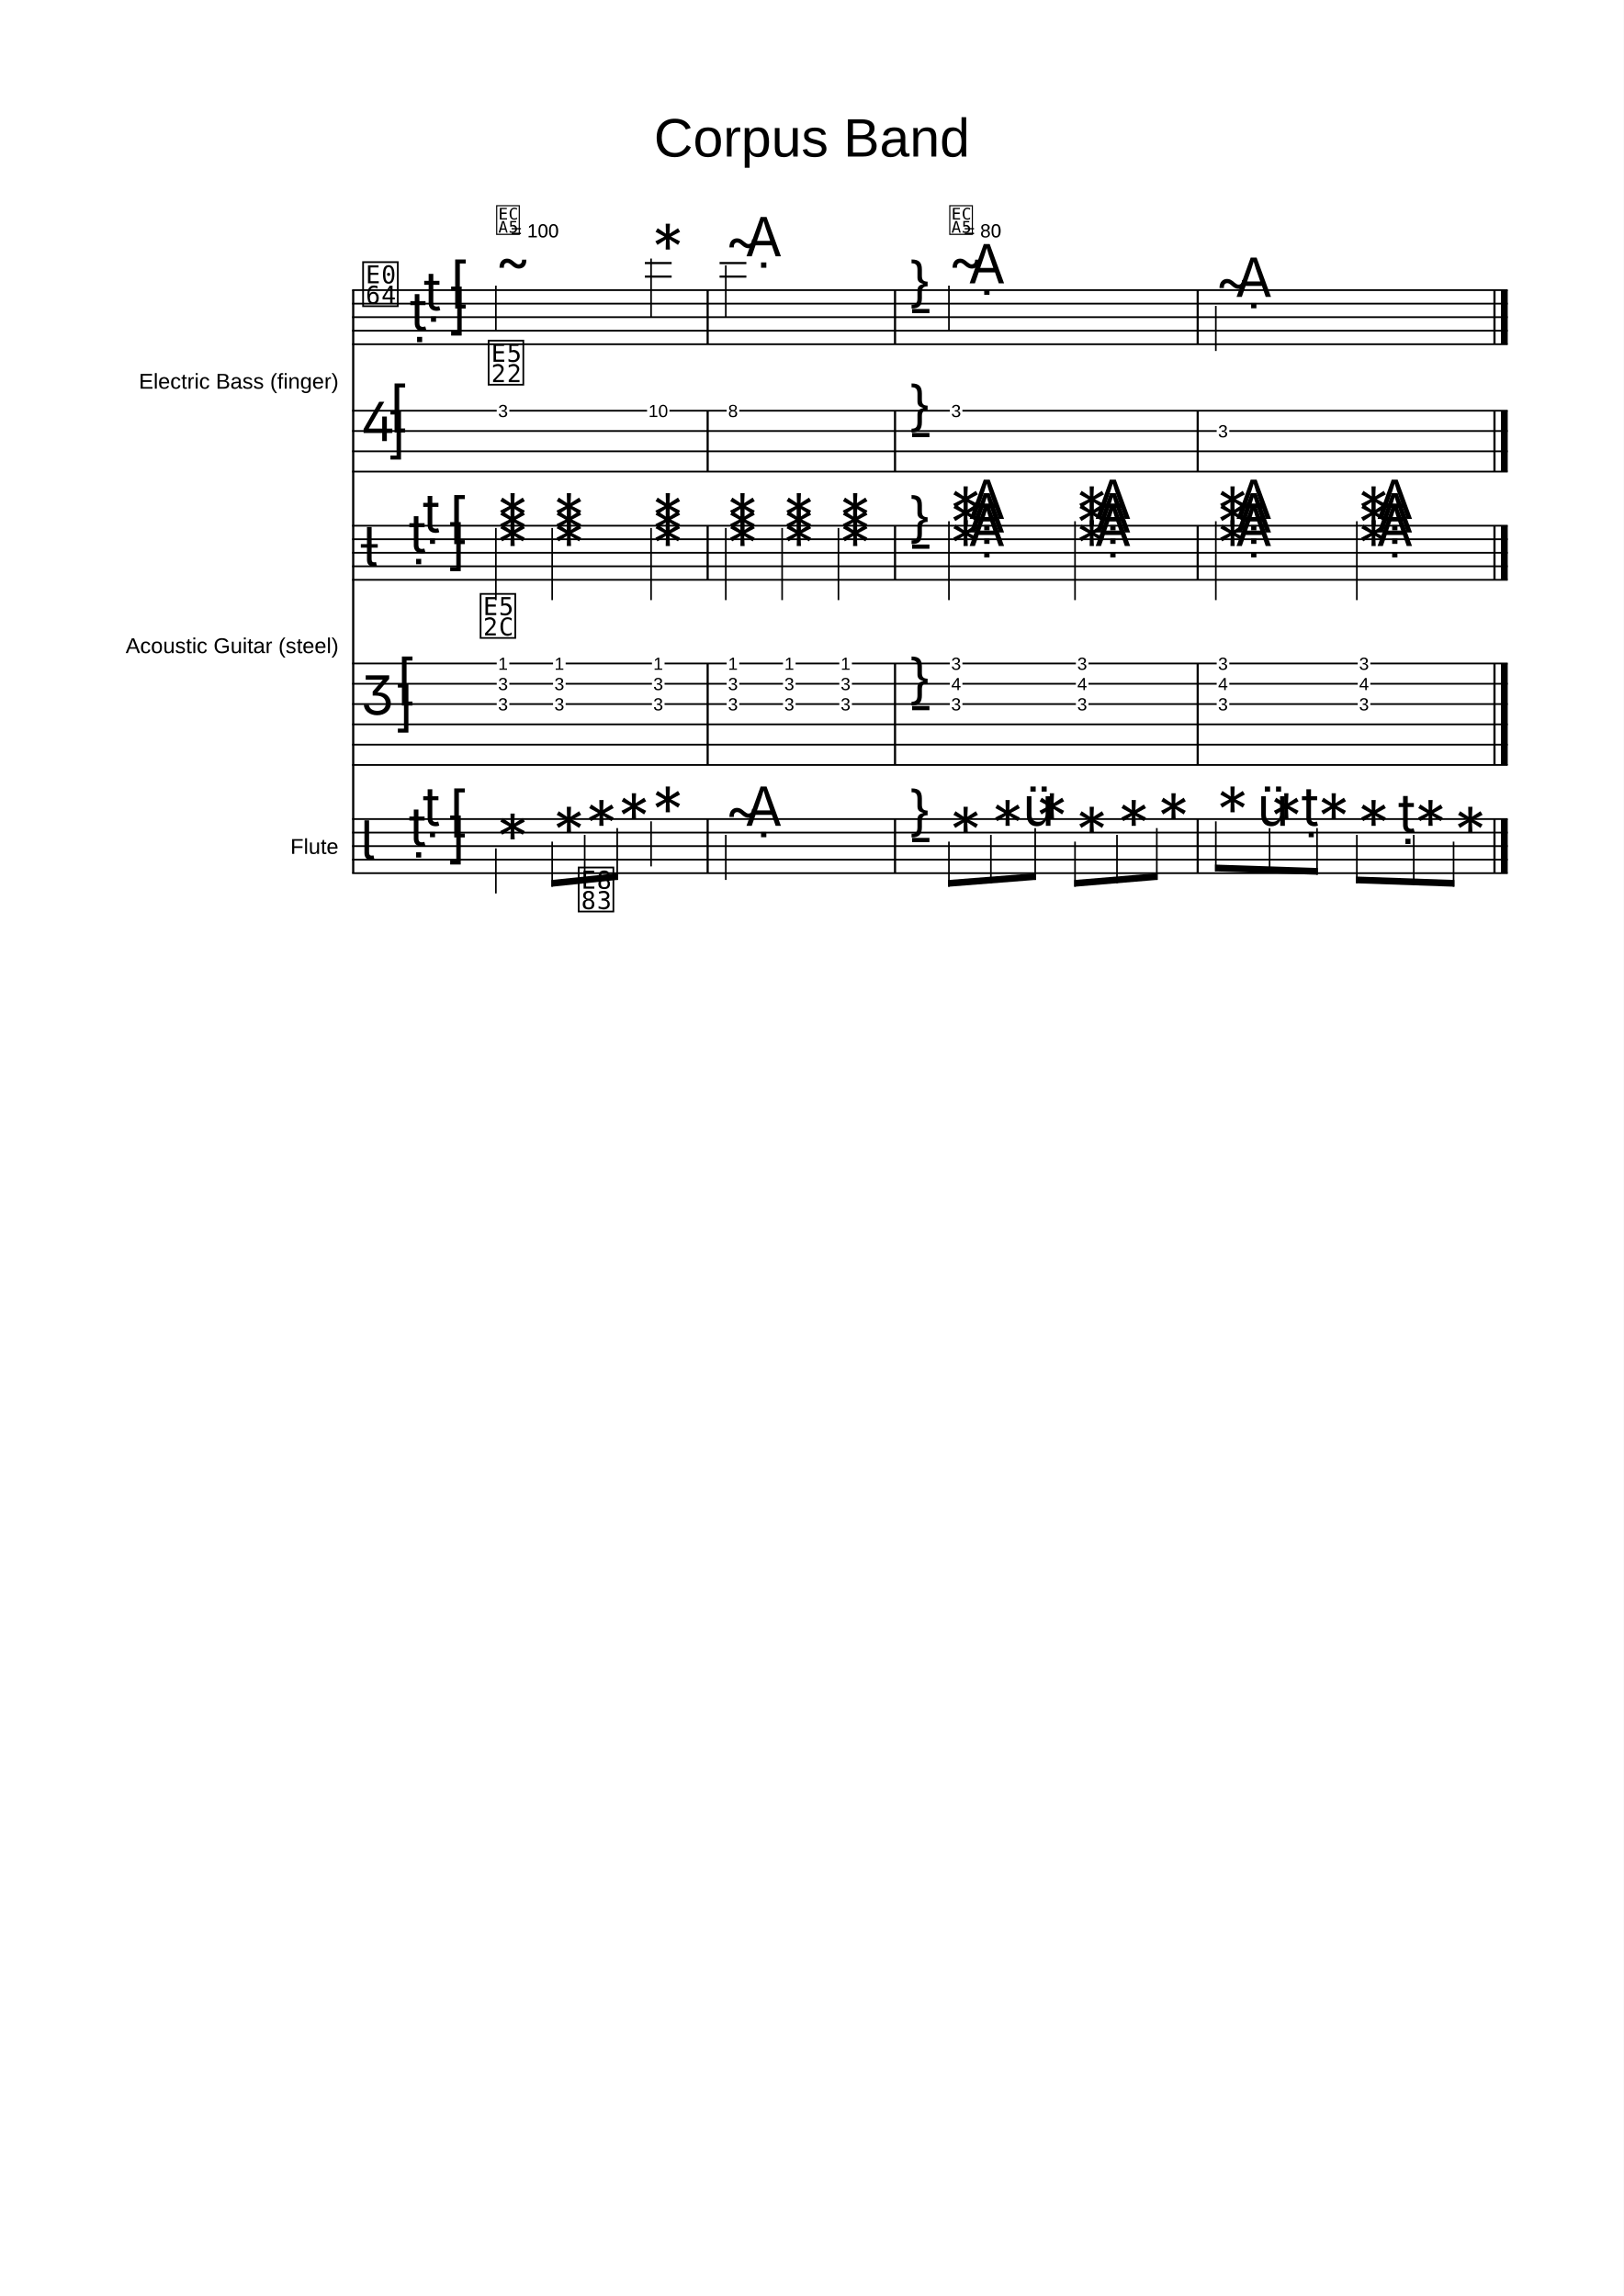
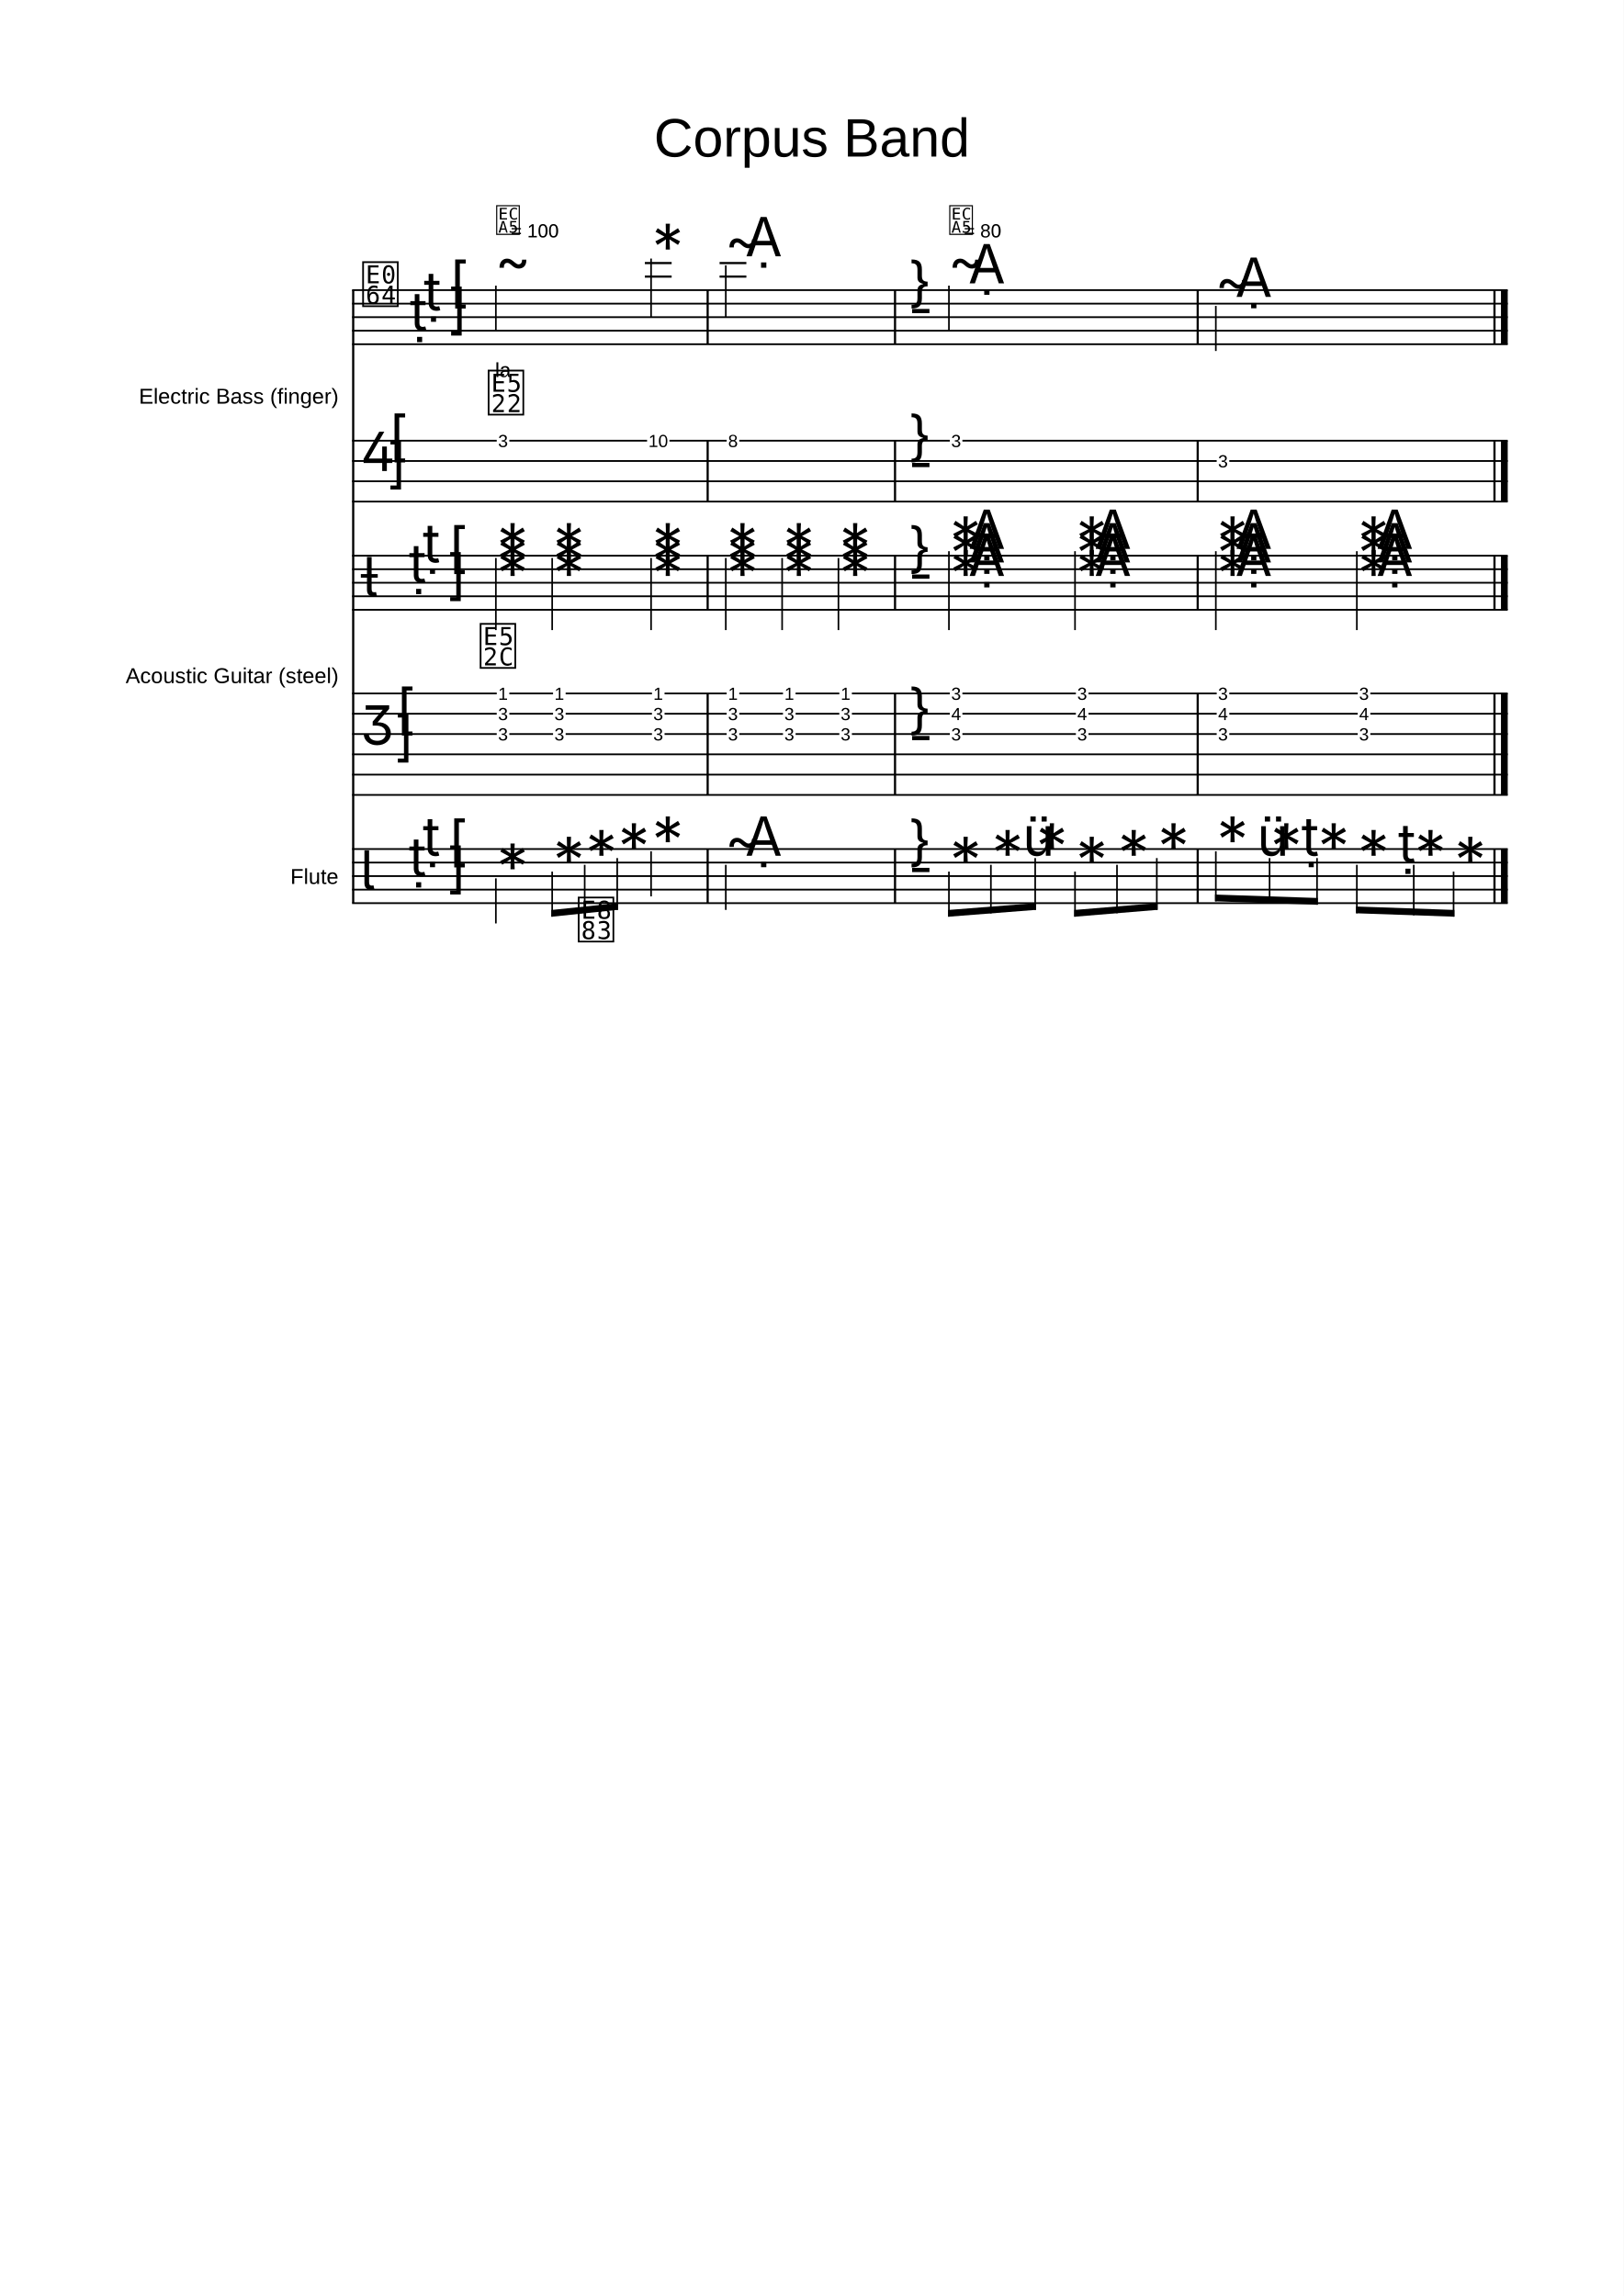
<svg xmlns="http://www.w3.org/2000/svg" width="1200" height="1697.143" viewBox="0 0 120 169.714">
  <style>@font-face{font-family:"Bravura";src:url("Bravura.otf")}text{font-family:"Bravura";font-size:4px}text.t{font-family:Arial,Helvetica,sans-serif}</style>
  <rect x="0" y="0" width="120" height="169.714" fill="white" />
  <g fill="black" stroke="black">
    <line class="staffLine" x1="26.023" y1="21.444" x2="111.429" y2="21.444" stroke-width="0.13" />
    <line class="staffLine" x1="26.023" y1="22.444" x2="111.429" y2="22.444" stroke-width="0.13" />
    <line class="staffLine" x1="26.023" y1="23.444" x2="111.429" y2="23.444" stroke-width="0.13" />
    <line class="staffLine" x1="26.023" y1="24.444" x2="111.429" y2="24.444" stroke-width="0.13" />
    <line class="staffLine" x1="26.023" y1="25.444" x2="111.429" y2="25.444" stroke-width="0.13" />
    <line class="stem" x1="36.647" y1="21.112" x2="36.647" y2="24.444" stroke-width="0.12" />
    <line class="ledgerLine" x1="47.658" y1="20.444" x2="49.638" y2="20.444" stroke-width="0.16" />
    <line class="ledgerLine" x1="47.658" y1="19.444" x2="49.638" y2="19.444" stroke-width="0.16" />
    <line class="stem" x1="48.118" y1="19.112" x2="48.118" y2="23.444" stroke-width="0.12" />
    <line class="barline" x1="52.3" y1="21.444" x2="52.3" y2="25.444" stroke-width="0.16" />
    <line class="ledgerLine" x1="53.18" y1="20.444" x2="55.16" y2="20.444" stroke-width="0.16" />
    <line class="ledgerLine" x1="53.18" y1="19.444" x2="55.16" y2="19.444" stroke-width="0.16" />
    <line class="stem" x1="53.64" y1="19.612" x2="53.64" y2="23.444" stroke-width="0.12" />
    <line class="barline" x1="66.147" y1="21.444" x2="66.147" y2="25.444" stroke-width="0.16" />
    <line class="stem" x1="70.131" y1="21.112" x2="70.131" y2="24.444" stroke-width="0.12" />
    <line class="barline" x1="88.516" y1="21.444" x2="88.516" y2="25.444" stroke-width="0.16" />
    <line class="stem" x1="89.856" y1="22.612" x2="89.856" y2="25.944" stroke-width="0.12" />
    <line class="barline" x1="110.449" y1="21.444" x2="110.449" y2="25.444" stroke-width="0.16" />
    <line class="barline" x1="111.179" y1="21.444" x2="111.179" y2="25.444" stroke-width="0.5" />
-     <line class="staffLine" x1="26.023" y1="30.359" x2="111.429" y2="30.359" stroke-width="0.13" />
-     <line class="staffLine" x1="26.023" y1="31.859" x2="111.429" y2="31.859" stroke-width="0.13" />
-     <line class="staffLine" x1="26.023" y1="33.359" x2="111.429" y2="33.359" stroke-width="0.13" />
-     <line class="staffLine" x1="26.023" y1="34.859" x2="111.429" y2="34.859" stroke-width="0.13" />
-     <line class="barline" x1="52.3" y1="30.359" x2="52.3" y2="34.859" stroke-width="0.16" />
-     <line class="barline" x1="66.147" y1="30.359" x2="66.147" y2="34.859" stroke-width="0.16" />
-     <line class="barline" x1="88.516" y1="30.359" x2="88.516" y2="34.859" stroke-width="0.16" />
-     <line class="barline" x1="110.449" y1="30.359" x2="110.449" y2="34.859" stroke-width="0.16" />
-     <line class="barline" x1="111.179" y1="30.359" x2="111.179" y2="34.859" stroke-width="0.5" />
-     <line class="staffLine" x1="26.023" y1="38.859" x2="111.429" y2="38.859" stroke-width="0.13" />
-     <line class="staffLine" x1="26.023" y1="39.859" x2="111.429" y2="39.859" stroke-width="0.13" />
-     <line class="staffLine" x1="26.023" y1="40.859" x2="111.429" y2="40.859" stroke-width="0.13" />
-     <line class="staffLine" x1="26.023" y1="41.859" x2="111.429" y2="41.859" stroke-width="0.13" />
-     <line class="staffLine" x1="26.023" y1="42.859" x2="111.429" y2="42.859" stroke-width="0.13" />
-     <line class="stem" x1="36.647" y1="39.027" x2="36.647" y2="44.359" stroke-width="0.12" />
-     <line class="stem" x1="40.809" y1="39.027" x2="40.809" y2="44.359" stroke-width="0.12" />
-     <line class="stem" x1="48.118" y1="39.027" x2="48.118" y2="44.359" stroke-width="0.12" />
-     <line class="barline" x1="52.3" y1="38.859" x2="52.3" y2="42.859" stroke-width="0.16" />
-     <line class="stem" x1="53.64" y1="39.027" x2="53.64" y2="44.359" stroke-width="0.12" />
-     <line class="stem" x1="57.803" y1="39.027" x2="57.803" y2="44.359" stroke-width="0.12" />
-     <line class="stem" x1="61.965" y1="39.027" x2="61.965" y2="44.359" stroke-width="0.12" />
-     <line class="barline" x1="66.147" y1="38.859" x2="66.147" y2="42.859" stroke-width="0.16" />
-     <line class="stem" x1="70.131" y1="38.527" x2="70.131" y2="44.359" stroke-width="0.12" />
-     <line class="stem" x1="79.449" y1="38.527" x2="79.449" y2="44.359" stroke-width="0.12" />
-     <line class="barline" x1="88.516" y1="38.859" x2="88.516" y2="42.859" stroke-width="0.16" />
-     <line class="stem" x1="89.856" y1="38.527" x2="89.856" y2="44.359" stroke-width="0.12" />
-     <line class="stem" x1="100.278" y1="38.527" x2="100.278" y2="44.359" stroke-width="0.12" />
-     <line class="barline" x1="110.449" y1="38.859" x2="110.449" y2="42.859" stroke-width="0.16" />
-     <line class="barline" x1="111.179" y1="38.859" x2="111.179" y2="42.859" stroke-width="0.5" />
-     <line class="staffLine" x1="26.023" y1="49.042" x2="111.429" y2="49.042" stroke-width="0.13" />
-     <line class="staffLine" x1="26.023" y1="50.542" x2="111.429" y2="50.542" stroke-width="0.13" />
-     <line class="staffLine" x1="26.023" y1="52.042" x2="111.429" y2="52.042" stroke-width="0.13" />
-     <line class="staffLine" x1="26.023" y1="53.542" x2="111.429" y2="53.542" stroke-width="0.13" />
-     <line class="staffLine" x1="26.023" y1="55.042" x2="111.429" y2="55.042" stroke-width="0.13" />
-     <line class="staffLine" x1="26.023" y1="56.542" x2="111.429" y2="56.542" stroke-width="0.13" />
-     <line class="barline" x1="52.3" y1="49.042" x2="52.3" y2="56.542" stroke-width="0.16" />
-     <line class="barline" x1="66.147" y1="49.042" x2="66.147" y2="56.542" stroke-width="0.16" />
-     <line class="barline" x1="88.516" y1="49.042" x2="88.516" y2="56.542" stroke-width="0.16" />
-     <line class="barline" x1="110.449" y1="49.042" x2="110.449" y2="56.542" stroke-width="0.16" />
-     <line class="barline" x1="111.179" y1="49.042" x2="111.179" y2="56.542" stroke-width="0.5" />
-     <line class="staffLine" x1="26.023" y1="60.542" x2="111.429" y2="60.542" stroke-width="0.13" />
-     <line class="staffLine" x1="26.023" y1="61.542" x2="111.429" y2="61.542" stroke-width="0.13" />
-     <line class="staffLine" x1="26.023" y1="62.542" x2="111.429" y2="62.542" stroke-width="0.13" />
-     <line class="staffLine" x1="26.023" y1="63.542" x2="111.429" y2="63.542" stroke-width="0.13" />
-     <line class="staffLine" x1="26.023" y1="64.542" x2="111.429" y2="64.542" stroke-width="0.13" />
-     <line class="stem" x1="36.647" y1="62.71" x2="36.647" y2="66.042" stroke-width="0.12" />
-     <line class="stem" x1="48.118" y1="60.71" x2="48.118" y2="64.042" stroke-width="0.12" />
-     <line class="stem" x1="40.809" y1="62.21" x2="40.809" y2="65.542" stroke-width="0.12" />
-     <line class="stem" x1="43.212" y1="61.71" x2="43.212" y2="65.292" stroke-width="0.12" />
-     <line class="stem" x1="45.615" y1="61.21" x2="45.615" y2="65.042" stroke-width="0.12" />
-     <line class="barline" x1="52.3" y1="60.542" x2="52.3" y2="64.542" stroke-width="0.16" />
-     <line class="stem" x1="53.64" y1="61.71" x2="53.64" y2="65.042" stroke-width="0.12" />
-     <line class="barline" x1="66.147" y1="60.542" x2="66.147" y2="64.542" stroke-width="0.16" />
-     <line class="stem" x1="70.131" y1="62.21" x2="70.131" y2="65.542" stroke-width="0.12" />
-     <line class="stem" x1="73.232" y1="61.71" x2="73.232" y2="65.299" stroke-width="0.12" />
-     <line class="stem" x1="76.506" y1="61.21" x2="76.506" y2="65.042" stroke-width="0.12" />
-     <line class="stem" x1="79.449" y1="62.21" x2="79.449" y2="65.542" stroke-width="0.12" />
-     <line class="stem" x1="82.551" y1="61.71" x2="82.551" y2="65.286" stroke-width="0.12" />
-     <line class="stem" x1="85.494" y1="61.21" x2="85.494" y2="65.042" stroke-width="0.12" />
-     <line class="barline" x1="88.516" y1="60.542" x2="88.516" y2="64.542" stroke-width="0.16" />
-     <line class="stem" x1="89.856" y1="60.71" x2="89.856" y2="64.409" stroke-width="0.12" />
-     <line class="stem" x1="93.829" y1="61.21" x2="93.829" y2="64.542" stroke-width="0.12" />
-     <line class="stem" x1="97.335" y1="61.21" x2="97.335" y2="64.659" stroke-width="0.12" />
-     <line class="stem" x1="100.278" y1="61.71" x2="100.278" y2="65.292" stroke-width="0.12" />
-     <line class="stem" x1="104.484" y1="61.71" x2="104.484" y2="65.439" stroke-width="0.12" />
-     <line class="stem" x1="107.427" y1="62.21" x2="107.427" y2="65.542" stroke-width="0.12" />
-     <line class="barline" x1="110.449" y1="60.542" x2="110.449" y2="64.542" stroke-width="0.16" />
-     <line class="barline" x1="111.179" y1="60.542" x2="111.179" y2="64.542" stroke-width="0.5" />
-     <line class="barline" x1="26.103" y1="21.444" x2="26.103" y2="64.542" stroke-width="0.16" />
-     <polygon class="beam" stroke="none" points="40.749,65.048 45.675,64.536 45.675,65.036 40.749,65.548" />
-     <polygon class="beam" stroke="none" points="70.071,65.047 76.566,64.538 76.566,65.038 70.071,65.547" />
-     <polygon class="beam" stroke="none" points="79.389,65.047 85.554,64.537 85.554,65.037 79.389,65.547" />
-     <polygon class="beam" stroke="none" points="89.796,63.907 97.395,64.161 97.395,64.661 89.796,64.407" />
-     <polygon class="beam" stroke="none" points="100.218,64.79 107.487,65.044 107.487,65.544 100.218,65.29" />
+     <line class="staffLine" x1="26.023" y1="32.575" x2="111.429" y2="32.575" stroke-width="0.13" />
+     <line class="staffLine" x1="26.023" y1="34.075" x2="111.429" y2="34.075" stroke-width="0.13" />
+     <line class="staffLine" x1="26.023" y1="35.575" x2="111.429" y2="35.575" stroke-width="0.13" />
+     <line class="staffLine" x1="26.023" y1="37.075" x2="111.429" y2="37.075" stroke-width="0.13" />
+     <line class="barline" x1="52.3" y1="32.575" x2="52.3" y2="37.075" stroke-width="0.16" />
+     <line class="barline" x1="66.147" y1="32.575" x2="66.147" y2="37.075" stroke-width="0.16" />
+     <line class="barline" x1="88.516" y1="32.575" x2="88.516" y2="37.075" stroke-width="0.16" />
+     <line class="barline" x1="110.449" y1="32.575" x2="110.449" y2="37.075" stroke-width="0.16" />
+     <line class="barline" x1="111.179" y1="32.575" x2="111.179" y2="37.075" stroke-width="0.5" />
+     <line class="staffLine" x1="26.023" y1="41.075" x2="111.429" y2="41.075" stroke-width="0.13" />
+     <line class="staffLine" x1="26.023" y1="42.075" x2="111.429" y2="42.075" stroke-width="0.13" />
+     <line class="staffLine" x1="26.023" y1="43.075" x2="111.429" y2="43.075" stroke-width="0.13" />
+     <line class="staffLine" x1="26.023" y1="44.075" x2="111.429" y2="44.075" stroke-width="0.13" />
+     <line class="staffLine" x1="26.023" y1="45.075" x2="111.429" y2="45.075" stroke-width="0.13" />
+     <line class="stem" x1="36.647" y1="41.243" x2="36.647" y2="46.575" stroke-width="0.12" />
+     <line class="stem" x1="40.809" y1="41.243" x2="40.809" y2="46.575" stroke-width="0.12" />
+     <line class="stem" x1="48.118" y1="41.243" x2="48.118" y2="46.575" stroke-width="0.12" />
+     <line class="barline" x1="52.3" y1="41.075" x2="52.3" y2="45.075" stroke-width="0.16" />
+     <line class="stem" x1="53.64" y1="41.243" x2="53.64" y2="46.575" stroke-width="0.12" />
+     <line class="stem" x1="57.803" y1="41.243" x2="57.803" y2="46.575" stroke-width="0.12" />
+     <line class="stem" x1="61.965" y1="41.243" x2="61.965" y2="46.575" stroke-width="0.12" />
+     <line class="barline" x1="66.147" y1="41.075" x2="66.147" y2="45.075" stroke-width="0.16" />
+     <line class="stem" x1="70.131" y1="40.743" x2="70.131" y2="46.575" stroke-width="0.12" />
+     <line class="stem" x1="79.449" y1="40.743" x2="79.449" y2="46.575" stroke-width="0.12" />
+     <line class="barline" x1="88.516" y1="41.075" x2="88.516" y2="45.075" stroke-width="0.16" />
+     <line class="stem" x1="89.856" y1="40.743" x2="89.856" y2="46.575" stroke-width="0.12" />
+     <line class="stem" x1="100.278" y1="40.743" x2="100.278" y2="46.575" stroke-width="0.12" />
+     <line class="barline" x1="110.449" y1="41.075" x2="110.449" y2="45.075" stroke-width="0.16" />
+     <line class="barline" x1="111.179" y1="41.075" x2="111.179" y2="45.075" stroke-width="0.5" />
+     <line class="staffLine" x1="26.023" y1="51.258" x2="111.429" y2="51.258" stroke-width="0.13" />
+     <line class="staffLine" x1="26.023" y1="52.758" x2="111.429" y2="52.758" stroke-width="0.13" />
+     <line class="staffLine" x1="26.023" y1="54.258" x2="111.429" y2="54.258" stroke-width="0.13" />
+     <line class="staffLine" x1="26.023" y1="55.758" x2="111.429" y2="55.758" stroke-width="0.13" />
+     <line class="staffLine" x1="26.023" y1="57.258" x2="111.429" y2="57.258" stroke-width="0.13" />
+     <line class="staffLine" x1="26.023" y1="58.758" x2="111.429" y2="58.758" stroke-width="0.13" />
+     <line class="barline" x1="52.3" y1="51.258" x2="52.3" y2="58.758" stroke-width="0.16" />
+     <line class="barline" x1="66.147" y1="51.258" x2="66.147" y2="58.758" stroke-width="0.16" />
+     <line class="barline" x1="88.516" y1="51.258" x2="88.516" y2="58.758" stroke-width="0.16" />
+     <line class="barline" x1="110.449" y1="51.258" x2="110.449" y2="58.758" stroke-width="0.16" />
+     <line class="barline" x1="111.179" y1="51.258" x2="111.179" y2="58.758" stroke-width="0.5" />
+     <line class="staffLine" x1="26.023" y1="62.758" x2="111.429" y2="62.758" stroke-width="0.13" />
+     <line class="staffLine" x1="26.023" y1="63.758" x2="111.429" y2="63.758" stroke-width="0.13" />
+     <line class="staffLine" x1="26.023" y1="64.758" x2="111.429" y2="64.758" stroke-width="0.13" />
+     <line class="staffLine" x1="26.023" y1="65.758" x2="111.429" y2="65.758" stroke-width="0.13" />
+     <line class="staffLine" x1="26.023" y1="66.758" x2="111.429" y2="66.758" stroke-width="0.13" />
+     <line class="stem" x1="36.647" y1="64.926" x2="36.647" y2="68.258" stroke-width="0.12" />
+     <line class="stem" x1="48.118" y1="62.926" x2="48.118" y2="66.258" stroke-width="0.12" />
+     <line class="stem" x1="40.809" y1="64.426" x2="40.809" y2="67.758" stroke-width="0.12" />
+     <line class="stem" x1="43.212" y1="63.926" x2="43.212" y2="67.508" stroke-width="0.12" />
+     <line class="stem" x1="45.615" y1="63.426" x2="45.615" y2="67.258" stroke-width="0.12" />
+     <line class="barline" x1="52.3" y1="62.758" x2="52.3" y2="66.758" stroke-width="0.16" />
+     <line class="stem" x1="53.64" y1="63.926" x2="53.64" y2="67.258" stroke-width="0.12" />
+     <line class="barline" x1="66.147" y1="62.758" x2="66.147" y2="66.758" stroke-width="0.16" />
+     <line class="stem" x1="70.131" y1="64.426" x2="70.131" y2="67.758" stroke-width="0.12" />
+     <line class="stem" x1="73.232" y1="63.926" x2="73.232" y2="67.515" stroke-width="0.12" />
+     <line class="stem" x1="76.506" y1="63.426" x2="76.506" y2="67.258" stroke-width="0.12" />
+     <line class="stem" x1="79.449" y1="64.426" x2="79.449" y2="67.758" stroke-width="0.12" />
+     <line class="stem" x1="82.551" y1="63.926" x2="82.551" y2="67.502" stroke-width="0.12" />
+     <line class="stem" x1="85.494" y1="63.426" x2="85.494" y2="67.258" stroke-width="0.12" />
+     <line class="barline" x1="88.516" y1="62.758" x2="88.516" y2="66.758" stroke-width="0.16" />
+     <line class="stem" x1="89.856" y1="62.926" x2="89.856" y2="66.625" stroke-width="0.12" />
+     <line class="stem" x1="93.829" y1="63.426" x2="93.829" y2="66.758" stroke-width="0.12" />
+     <line class="stem" x1="97.335" y1="63.426" x2="97.335" y2="66.875" stroke-width="0.12" />
+     <line class="stem" x1="100.278" y1="63.926" x2="100.278" y2="67.508" stroke-width="0.12" />
+     <line class="stem" x1="104.484" y1="63.926" x2="104.484" y2="67.655" stroke-width="0.12" />
+     <line class="stem" x1="107.427" y1="64.426" x2="107.427" y2="67.758" stroke-width="0.12" />
+     <line class="barline" x1="110.449" y1="62.758" x2="110.449" y2="66.758" stroke-width="0.16" />
+     <line class="barline" x1="111.179" y1="62.758" x2="111.179" y2="66.758" stroke-width="0.5" />
+     <line class="barline" x1="26.103" y1="21.444" x2="26.103" y2="66.758" stroke-width="0.16" />
+     <polygon class="beam" stroke="none" points="40.749,67.264 45.675,66.752 45.675,67.252 40.749,67.764" />
+     <polygon class="beam" stroke="none" points="70.071,67.263 76.566,66.754 76.566,67.254 70.071,67.763" />
+     <polygon class="beam" stroke="none" points="79.389,67.263 85.554,66.753 85.554,67.253 79.389,67.763" />
+     <polygon class="beam" stroke="none" points="89.796,66.123 97.395,66.377 97.395,66.877 89.796,66.623" />
+     <polygon class="beam" stroke="none" points="100.218,67.006 107.487,67.26 107.487,67.76 100.218,67.506" />
    <text class="clef" x="26.643" y="22.444" stroke="none"></text>
    <text class="keySignature" x="30.279" y="24.444" stroke="none"></text>
    <text class="keySignature" x="31.303" y="22.944" stroke="none"></text>
    <text class="timeSignature" x="33.205" y="22.444" stroke="none"></text>
    <text class="timeSignature" x="33.107" y="24.444" stroke="none"></text>
    <text class="notehead" x="36.587" y="20.944" stroke="none"></text>
    <text class="notehead" x="48.058" y="18.944" stroke="none"></text>
    <text class="notehead" x="53.58" y="19.444" stroke="none"></text>
    <text class="dot" x="55.06" y="18.944" stroke="none"></text>
    <text class="timeSignature" x="67.131" y="22.444" stroke="none"></text>
    <text class="timeSignature" x="67.127" y="24.444" stroke="none"></text>
    <text class="notehead" x="70.071" y="20.944" stroke="none"></text>
    <text class="dot" x="71.551" y="20.944" stroke="none"></text>
    <text class="notehead" x="89.796" y="22.444" stroke="none"></text>
    <text class="dot" x="91.276" y="21.944" stroke="none"></text>
-     <text class="dynamic" x="35.921" y="28.244" stroke="none"></text>
-     <text class="clef" x="26.635" y="32.601" stroke="none"></text>
-     <text class="timeSignature" x="28.721" y="31.609" stroke="none"></text>
-     <text class="timeSignature" x="28.623" y="33.609" stroke="none"></text>
-     <text class="timeSignature" x="67.131" y="31.609" stroke="none"></text>
-     <text class="timeSignature" x="67.127" y="33.609" stroke="none"></text>
-     <text class="clef" x="26.623" y="41.859" stroke="none"></text>
-     <text class="keySignature" x="30.207" y="40.859" stroke="none"></text>
-     <text class="keySignature" x="31.231" y="39.359" stroke="none"></text>
-     <text class="timeSignature" x="33.133" y="39.859" stroke="none"></text>
-     <text class="timeSignature" x="33.035" y="41.859" stroke="none"></text>
-     <text class="notehead" x="36.587" y="38.859" stroke="none"></text>
-     <text class="notehead" x="36.587" y="39.859" stroke="none"></text>
-     <text class="notehead" x="36.587" y="40.859" stroke="none"></text>
-     <text class="notehead" x="40.749" y="38.859" stroke="none"></text>
-     <text class="notehead" x="40.749" y="39.859" stroke="none"></text>
-     <text class="notehead" x="40.749" y="40.859" stroke="none"></text>
-     <text class="notehead" x="48.058" y="38.859" stroke="none"></text>
-     <text class="notehead" x="48.058" y="39.859" stroke="none"></text>
-     <text class="notehead" x="48.058" y="40.859" stroke="none"></text>
-     <text class="notehead" x="53.58" y="38.859" stroke="none"></text>
-     <text class="notehead" x="53.58" y="39.859" stroke="none"></text>
-     <text class="notehead" x="53.58" y="40.859" stroke="none"></text>
-     <text class="notehead" x="57.743" y="38.859" stroke="none"></text>
-     <text class="notehead" x="57.743" y="39.859" stroke="none"></text>
-     <text class="notehead" x="57.743" y="40.859" stroke="none"></text>
-     <text class="notehead" x="61.905" y="38.859" stroke="none"></text>
-     <text class="notehead" x="61.905" y="39.859" stroke="none"></text>
-     <text class="notehead" x="61.905" y="40.859" stroke="none"></text>
-     <text class="timeSignature" x="67.131" y="39.859" stroke="none"></text>
-     <text class="timeSignature" x="67.127" y="41.859" stroke="none"></text>
-     <text class="notehead" x="70.071" y="38.359" stroke="none"></text>
-     <text class="notehead" x="70.071" y="39.359" stroke="none"></text>
-     <text class="notehead" x="70.071" y="40.859" stroke="none"></text>
-     <text class="dot" x="71.551" y="38.359" stroke="none"></text>
-     <text class="dot" x="71.551" y="39.359" stroke="none"></text>
-     <text class="dot" x="71.551" y="40.359" stroke="none"></text>
-     <text class="notehead" x="79.389" y="38.359" stroke="none"></text>
-     <text class="notehead" x="79.389" y="39.359" stroke="none"></text>
-     <text class="notehead" x="79.389" y="40.859" stroke="none"></text>
-     <text class="dot" x="80.869" y="38.359" stroke="none"></text>
-     <text class="dot" x="80.869" y="39.359" stroke="none"></text>
-     <text class="dot" x="80.869" y="40.359" stroke="none"></text>
-     <text class="notehead" x="89.796" y="38.359" stroke="none"></text>
-     <text class="notehead" x="89.796" y="39.359" stroke="none"></text>
-     <text class="notehead" x="89.796" y="40.859" stroke="none"></text>
-     <text class="dot" x="91.276" y="38.359" stroke="none"></text>
-     <text class="dot" x="91.276" y="39.359" stroke="none"></text>
-     <text class="dot" x="91.276" y="40.359" stroke="none"></text>
-     <text class="notehead" x="100.218" y="38.359" stroke="none"></text>
-     <text class="notehead" x="100.218" y="39.359" stroke="none"></text>
-     <text class="notehead" x="100.218" y="40.859" stroke="none"></text>
-     <text class="dot" x="101.698" y="38.359" stroke="none"></text>
-     <text class="dot" x="101.698" y="39.359" stroke="none"></text>
-     <text class="dot" x="101.698" y="40.359" stroke="none"></text>
-     <text class="dynamic" x="35.329" y="46.967" stroke="none"></text>
-     <text class="clef" x="26.635" y="52.824" stroke="none"></text>
-     <text class="timeSignature" x="29.265" y="51.792" stroke="none"></text>
-     <text class="timeSignature" x="29.167" y="53.792" stroke="none"></text>
-     <text class="timeSignature" x="67.131" y="51.792" stroke="none"></text>
-     <text class="timeSignature" x="67.127" y="53.792" stroke="none"></text>
-     <text class="clef" x="26.623" y="63.542" stroke="none"></text>
-     <text class="keySignature" x="30.207" y="62.542" stroke="none"></text>
-     <text class="keySignature" x="31.231" y="61.042" stroke="none"></text>
-     <text class="timeSignature" x="33.133" y="61.542" stroke="none"></text>
-     <text class="timeSignature" x="33.035" y="63.542" stroke="none"></text>
-     <text class="notehead" x="36.587" y="62.542" stroke="none"></text>
-     <text class="notehead" x="40.749" y="62.042" stroke="none"></text>
-     <text class="notehead" x="43.152" y="61.542" stroke="none"></text>
-     <text class="notehead" x="45.555" y="61.042" stroke="none"></text>
-     <text class="notehead" x="48.058" y="60.542" stroke="none"></text>
-     <text class="tuplet" x="42.58" y="67.192" stroke="none"></text>
-     <text class="notehead" x="53.58" y="61.542" stroke="none"></text>
-     <text class="dot" x="55.06" y="61.042" stroke="none"></text>
-     <text class="timeSignature" x="67.131" y="61.542" stroke="none"></text>
-     <text class="timeSignature" x="67.127" y="63.542" stroke="none"></text>
-     <text class="notehead" x="70.071" y="62.042" stroke="none"></text>
-     <text class="notehead" x="73.172" y="61.542" stroke="none"></text>
-     <text class="notehead" x="76.446" y="61.042" stroke="none"></text>
-     <text class="accidental" x="75.574" y="61.042" stroke="none"></text>
-     <text class="notehead" x="79.389" y="62.042" stroke="none"></text>
-     <text class="notehead" x="82.491" y="61.542" stroke="none"></text>
-     <text class="notehead" x="85.434" y="61.042" stroke="none"></text>
-     <text class="notehead" x="89.796" y="60.542" stroke="none"></text>
-     <text class="notehead" x="93.769" y="61.042" stroke="none"></text>
-     <text class="accidental" x="92.897" y="61.042" stroke="none"></text>
-     <text class="notehead" x="97.275" y="61.042" stroke="none"></text>
-     <text class="accidental" x="96.171" y="61.042" stroke="none"></text>
-     <text class="notehead" x="100.218" y="61.542" stroke="none"></text>
-     <text class="notehead" x="104.424" y="61.542" stroke="none"></text>
-     <text class="accidental" x="103.32" y="61.542" stroke="none"></text>
-     <text class="notehead" x="107.367" y="62.042" stroke="none"></text>
+     <text class="dynamic" x="35.921" y="30.46" stroke="none"></text>
+     <text class="clef" x="26.635" y="34.817" stroke="none"></text>
+     <text class="timeSignature" x="28.721" y="33.825" stroke="none"></text>
+     <text class="timeSignature" x="28.623" y="35.825" stroke="none"></text>
+     <text class="timeSignature" x="67.131" y="33.825" stroke="none"></text>
+     <text class="timeSignature" x="67.127" y="35.825" stroke="none"></text>
+     <text class="clef" x="26.623" y="44.075" stroke="none"></text>
+     <text class="keySignature" x="30.207" y="43.075" stroke="none"></text>
+     <text class="keySignature" x="31.231" y="41.575" stroke="none"></text>
+     <text class="timeSignature" x="33.133" y="42.075" stroke="none"></text>
+     <text class="timeSignature" x="33.035" y="44.075" stroke="none"></text>
+     <text class="notehead" x="36.587" y="41.075" stroke="none"></text>
+     <text class="notehead" x="36.587" y="42.075" stroke="none"></text>
+     <text class="notehead" x="36.587" y="43.075" stroke="none"></text>
+     <text class="notehead" x="40.749" y="41.075" stroke="none"></text>
+     <text class="notehead" x="40.749" y="42.075" stroke="none"></text>
+     <text class="notehead" x="40.749" y="43.075" stroke="none"></text>
+     <text class="notehead" x="48.058" y="41.075" stroke="none"></text>
+     <text class="notehead" x="48.058" y="42.075" stroke="none"></text>
+     <text class="notehead" x="48.058" y="43.075" stroke="none"></text>
+     <text class="notehead" x="53.58" y="41.075" stroke="none"></text>
+     <text class="notehead" x="53.58" y="42.075" stroke="none"></text>
+     <text class="notehead" x="53.58" y="43.075" stroke="none"></text>
+     <text class="notehead" x="57.743" y="41.075" stroke="none"></text>
+     <text class="notehead" x="57.743" y="42.075" stroke="none"></text>
+     <text class="notehead" x="57.743" y="43.075" stroke="none"></text>
+     <text class="notehead" x="61.905" y="41.075" stroke="none"></text>
+     <text class="notehead" x="61.905" y="42.075" stroke="none"></text>
+     <text class="notehead" x="61.905" y="43.075" stroke="none"></text>
+     <text class="timeSignature" x="67.131" y="42.075" stroke="none"></text>
+     <text class="timeSignature" x="67.127" y="44.075" stroke="none"></text>
+     <text class="notehead" x="70.071" y="40.575" stroke="none"></text>
+     <text class="notehead" x="70.071" y="41.575" stroke="none"></text>
+     <text class="notehead" x="70.071" y="43.075" stroke="none"></text>
+     <text class="dot" x="71.551" y="40.575" stroke="none"></text>
+     <text class="dot" x="71.551" y="41.575" stroke="none"></text>
+     <text class="dot" x="71.551" y="42.575" stroke="none"></text>
+     <text class="notehead" x="79.389" y="40.575" stroke="none"></text>
+     <text class="notehead" x="79.389" y="41.575" stroke="none"></text>
+     <text class="notehead" x="79.389" y="43.075" stroke="none"></text>
+     <text class="dot" x="80.869" y="40.575" stroke="none"></text>
+     <text class="dot" x="80.869" y="41.575" stroke="none"></text>
+     <text class="dot" x="80.869" y="42.575" stroke="none"></text>
+     <text class="notehead" x="89.796" y="40.575" stroke="none"></text>
+     <text class="notehead" x="89.796" y="41.575" stroke="none"></text>
+     <text class="notehead" x="89.796" y="43.075" stroke="none"></text>
+     <text class="dot" x="91.276" y="40.575" stroke="none"></text>
+     <text class="dot" x="91.276" y="41.575" stroke="none"></text>
+     <text class="dot" x="91.276" y="42.575" stroke="none"></text>
+     <text class="notehead" x="100.218" y="40.575" stroke="none"></text>
+     <text class="notehead" x="100.218" y="41.575" stroke="none"></text>
+     <text class="notehead" x="100.218" y="43.075" stroke="none"></text>
+     <text class="dot" x="101.698" y="40.575" stroke="none"></text>
+     <text class="dot" x="101.698" y="41.575" stroke="none"></text>
+     <text class="dot" x="101.698" y="42.575" stroke="none"></text>
+     <text class="dynamic" x="35.329" y="49.183" stroke="none"></text>
+     <text class="clef" x="26.635" y="55.04" stroke="none"></text>
+     <text class="timeSignature" x="29.265" y="54.008" stroke="none"></text>
+     <text class="timeSignature" x="29.167" y="56.008" stroke="none"></text>
+     <text class="timeSignature" x="67.131" y="54.008" stroke="none"></text>
+     <text class="timeSignature" x="67.127" y="56.008" stroke="none"></text>
+     <text class="clef" x="26.623" y="65.758" stroke="none"></text>
+     <text class="keySignature" x="30.207" y="64.758" stroke="none"></text>
+     <text class="keySignature" x="31.231" y="63.258" stroke="none"></text>
+     <text class="timeSignature" x="33.133" y="63.758" stroke="none"></text>
+     <text class="timeSignature" x="33.035" y="65.758" stroke="none"></text>
+     <text class="notehead" x="36.587" y="64.758" stroke="none"></text>
+     <text class="notehead" x="40.749" y="64.258" stroke="none"></text>
+     <text class="notehead" x="43.152" y="63.758" stroke="none"></text>
+     <text class="notehead" x="45.555" y="63.258" stroke="none"></text>
+     <text class="notehead" x="48.058" y="62.758" stroke="none"></text>
+     <text class="tuplet" x="42.58" y="69.408" stroke="none"></text>
+     <text class="notehead" x="53.58" y="63.758" stroke="none"></text>
+     <text class="dot" x="55.06" y="63.258" stroke="none"></text>
+     <text class="timeSignature" x="67.131" y="63.758" stroke="none"></text>
+     <text class="timeSignature" x="67.127" y="65.758" stroke="none"></text>
+     <text class="notehead" x="70.071" y="64.258" stroke="none"></text>
+     <text class="notehead" x="73.172" y="63.758" stroke="none"></text>
+     <text class="notehead" x="76.446" y="63.258" stroke="none"></text>
+     <text class="accidental" x="75.574" y="63.258" stroke="none"></text>
+     <text class="notehead" x="79.389" y="64.258" stroke="none"></text>
+     <text class="notehead" x="82.491" y="63.758" stroke="none"></text>
+     <text class="notehead" x="85.434" y="63.258" stroke="none"></text>
+     <text class="notehead" x="89.796" y="62.758" stroke="none"></text>
+     <text class="notehead" x="93.769" y="63.258" stroke="none"></text>
+     <text class="accidental" x="92.897" y="63.258" stroke="none"></text>
+     <text class="notehead" x="97.275" y="63.258" stroke="none"></text>
+     <text class="accidental" x="96.171" y="63.258" stroke="none"></text>
+     <text class="notehead" x="100.218" y="63.758" stroke="none"></text>
+     <text class="notehead" x="104.424" y="63.758" stroke="none"></text>
+     <text class="accidental" x="103.32" y="63.758" stroke="none"></text>
+     <text class="notehead" x="107.367" y="64.258" stroke="none"></text>
    <text class="tempo" x="36.587" y="17.2" style="font-size:2.6px" stroke="none"></text>
    <text class="tempo" x="70.071" y="17.2" style="font-size:2.6px" stroke="none"></text>
    <text class="t credit" x="60" y="11.571" style="font-size:4px" text-anchor="middle" stroke="none">Corpus Band</text>
-     <rect class="knockout" x="36.711" y="29.787" width="0.931" height="1.144" fill="white" stroke="none" />
-     <text class="t fretNumber" x="37.177" y="30.827" style="font-size:1.3px" text-anchor="middle" stroke="none">3</text>
-     <rect class="knockout" x="47.822" y="29.787" width="1.654" height="1.144" fill="white" stroke="none" />
-     <text class="t fretNumber" x="48.648" y="30.827" style="font-size:1.3px" text-anchor="middle" stroke="none">10</text>
-     <rect class="knockout" x="53.705" y="29.787" width="0.931" height="1.144" fill="white" stroke="none" />
-     <text class="t fretNumber" x="54.17" y="30.827" style="font-size:1.3px" text-anchor="middle" stroke="none">8</text>
-     <rect class="knockout" x="70.195" y="29.787" width="0.931" height="1.144" fill="white" stroke="none" />
-     <text class="t fretNumber" x="70.661" y="30.827" style="font-size:1.3px" text-anchor="middle" stroke="none">3</text>
-     <rect class="knockout" x="89.92" y="31.287" width="0.931" height="1.144" fill="white" stroke="none" />
-     <text class="t fretNumber" x="90.386" y="32.327" style="font-size:1.3px" text-anchor="middle" stroke="none">3</text>
-     <rect class="knockout" x="36.711" y="48.47" width="0.931" height="1.144" fill="white" stroke="none" />
-     <text class="t fretNumber" x="37.177" y="49.51" style="font-size:1.3px" text-anchor="middle" stroke="none">1</text>
-     <rect class="knockout" x="36.711" y="49.97" width="0.931" height="1.144" fill="white" stroke="none" />
-     <text class="t fretNumber" x="37.177" y="51.01" style="font-size:1.3px" text-anchor="middle" stroke="none">3</text>
-     <rect class="knockout" x="36.711" y="51.47" width="0.931" height="1.144" fill="white" stroke="none" />
-     <text class="t fretNumber" x="37.177" y="52.51" style="font-size:1.3px" text-anchor="middle" stroke="none">3</text>
-     <rect class="knockout" x="40.873" y="48.47" width="0.931" height="1.144" fill="white" stroke="none" />
-     <text class="t fretNumber" x="41.339" y="49.51" style="font-size:1.3px" text-anchor="middle" stroke="none">1</text>
-     <rect class="knockout" x="40.873" y="49.97" width="0.931" height="1.144" fill="white" stroke="none" />
-     <text class="t fretNumber" x="41.339" y="51.01" style="font-size:1.3px" text-anchor="middle" stroke="none">3</text>
-     <rect class="knockout" x="40.873" y="51.47" width="0.931" height="1.144" fill="white" stroke="none" />
-     <text class="t fretNumber" x="41.339" y="52.51" style="font-size:1.3px" text-anchor="middle" stroke="none">3</text>
-     <rect class="knockout" x="48.183" y="48.47" width="0.931" height="1.144" fill="white" stroke="none" />
-     <text class="t fretNumber" x="48.648" y="49.51" style="font-size:1.3px" text-anchor="middle" stroke="none">1</text>
-     <rect class="knockout" x="48.183" y="49.97" width="0.931" height="1.144" fill="white" stroke="none" />
-     <text class="t fretNumber" x="48.648" y="51.01" style="font-size:1.3px" text-anchor="middle" stroke="none">3</text>
-     <rect class="knockout" x="48.183" y="51.47" width="0.931" height="1.144" fill="white" stroke="none" />
-     <text class="t fretNumber" x="48.648" y="52.51" style="font-size:1.3px" text-anchor="middle" stroke="none">3</text>
-     <rect class="knockout" x="53.705" y="48.47" width="0.931" height="1.144" fill="white" stroke="none" />
-     <text class="t fretNumber" x="54.17" y="49.51" style="font-size:1.3px" text-anchor="middle" stroke="none">1</text>
-     <rect class="knockout" x="53.705" y="49.97" width="0.931" height="1.144" fill="white" stroke="none" />
-     <text class="t fretNumber" x="54.17" y="51.01" style="font-size:1.3px" text-anchor="middle" stroke="none">3</text>
-     <rect class="knockout" x="53.705" y="51.47" width="0.931" height="1.144" fill="white" stroke="none" />
-     <text class="t fretNumber" x="54.17" y="52.51" style="font-size:1.3px" text-anchor="middle" stroke="none">3</text>
-     <rect class="knockout" x="57.867" y="48.47" width="0.931" height="1.144" fill="white" stroke="none" />
-     <text class="t fretNumber" x="58.333" y="49.51" style="font-size:1.3px" text-anchor="middle" stroke="none">1</text>
-     <rect class="knockout" x="57.867" y="49.97" width="0.931" height="1.144" fill="white" stroke="none" />
-     <text class="t fretNumber" x="58.333" y="51.01" style="font-size:1.3px" text-anchor="middle" stroke="none">3</text>
-     <rect class="knockout" x="57.867" y="51.47" width="0.931" height="1.144" fill="white" stroke="none" />
-     <text class="t fretNumber" x="58.333" y="52.51" style="font-size:1.3px" text-anchor="middle" stroke="none">3</text>
-     <rect class="knockout" x="62.029" y="48.47" width="0.931" height="1.144" fill="white" stroke="none" />
-     <text class="t fretNumber" x="62.495" y="49.51" style="font-size:1.3px" text-anchor="middle" stroke="none">1</text>
-     <rect class="knockout" x="62.029" y="49.97" width="0.931" height="1.144" fill="white" stroke="none" />
-     <text class="t fretNumber" x="62.495" y="51.01" style="font-size:1.3px" text-anchor="middle" stroke="none">3</text>
-     <rect class="knockout" x="62.029" y="51.47" width="0.931" height="1.144" fill="white" stroke="none" />
-     <text class="t fretNumber" x="62.495" y="52.51" style="font-size:1.3px" text-anchor="middle" stroke="none">3</text>
-     <rect class="knockout" x="70.195" y="48.47" width="0.931" height="1.144" fill="white" stroke="none" />
-     <text class="t fretNumber" x="70.661" y="49.51" style="font-size:1.3px" text-anchor="middle" stroke="none">3</text>
-     <rect class="knockout" x="70.195" y="49.97" width="0.931" height="1.144" fill="white" stroke="none" />
-     <text class="t fretNumber" x="70.661" y="51.01" style="font-size:1.3px" text-anchor="middle" stroke="none">4</text>
-     <rect class="knockout" x="70.195" y="51.47" width="0.931" height="1.144" fill="white" stroke="none" />
-     <text class="t fretNumber" x="70.661" y="52.51" style="font-size:1.3px" text-anchor="middle" stroke="none">3</text>
-     <rect class="knockout" x="79.514" y="48.47" width="0.931" height="1.144" fill="white" stroke="none" />
-     <text class="t fretNumber" x="79.979" y="49.51" style="font-size:1.3px" text-anchor="middle" stroke="none">3</text>
-     <rect class="knockout" x="79.514" y="49.97" width="0.931" height="1.144" fill="white" stroke="none" />
-     <text class="t fretNumber" x="79.979" y="51.01" style="font-size:1.3px" text-anchor="middle" stroke="none">4</text>
-     <rect class="knockout" x="79.514" y="51.47" width="0.931" height="1.144" fill="white" stroke="none" />
-     <text class="t fretNumber" x="79.979" y="52.51" style="font-size:1.3px" text-anchor="middle" stroke="none">3</text>
-     <rect class="knockout" x="89.92" y="48.47" width="0.931" height="1.144" fill="white" stroke="none" />
-     <text class="t fretNumber" x="90.386" y="49.51" style="font-size:1.3px" text-anchor="middle" stroke="none">3</text>
-     <rect class="knockout" x="89.92" y="49.97" width="0.931" height="1.144" fill="white" stroke="none" />
-     <text class="t fretNumber" x="90.386" y="51.01" style="font-size:1.3px" text-anchor="middle" stroke="none">4</text>
-     <rect class="knockout" x="89.92" y="51.47" width="0.931" height="1.144" fill="white" stroke="none" />
-     <text class="t fretNumber" x="90.386" y="52.51" style="font-size:1.3px" text-anchor="middle" stroke="none">3</text>
-     <rect class="knockout" x="100.343" y="48.47" width="0.931" height="1.144" fill="white" stroke="none" />
-     <text class="t fretNumber" x="100.808" y="49.51" style="font-size:1.3px" text-anchor="middle" stroke="none">3</text>
-     <rect class="knockout" x="100.343" y="49.97" width="0.931" height="1.144" fill="white" stroke="none" />
-     <text class="t fretNumber" x="100.808" y="51.01" style="font-size:1.3px" text-anchor="middle" stroke="none">4</text>
-     <rect class="knockout" x="100.343" y="51.47" width="0.931" height="1.144" fill="white" stroke="none" />
-     <text class="t fretNumber" x="100.808" y="52.51" style="font-size:1.3px" text-anchor="middle" stroke="none">3</text>
+     <text class="t lyric" x="37.177" y="27.869" style="font-size:1.5px" text-anchor="middle" stroke="none">la</text>
+     <rect class="knockout" x="36.711" y="32.003" width="0.931" height="1.144" fill="white" stroke="none" />
+     <text class="t fretNumber" x="37.177" y="33.043" style="font-size:1.3px" text-anchor="middle" stroke="none">3</text>
+     <rect class="knockout" x="47.822" y="32.003" width="1.654" height="1.144" fill="white" stroke="none" />
+     <text class="t fretNumber" x="48.648" y="33.043" style="font-size:1.3px" text-anchor="middle" stroke="none">10</text>
+     <rect class="knockout" x="53.705" y="32.003" width="0.931" height="1.144" fill="white" stroke="none" />
+     <text class="t fretNumber" x="54.17" y="33.043" style="font-size:1.3px" text-anchor="middle" stroke="none">8</text>
+     <rect class="knockout" x="70.195" y="32.003" width="0.931" height="1.144" fill="white" stroke="none" />
+     <text class="t fretNumber" x="70.661" y="33.043" style="font-size:1.3px" text-anchor="middle" stroke="none">3</text>
+     <rect class="knockout" x="89.92" y="33.503" width="0.931" height="1.144" fill="white" stroke="none" />
+     <text class="t fretNumber" x="90.386" y="34.543" style="font-size:1.3px" text-anchor="middle" stroke="none">3</text>
+     <rect class="knockout" x="36.711" y="50.686" width="0.931" height="1.144" fill="white" stroke="none" />
+     <text class="t fretNumber" x="37.177" y="51.726" style="font-size:1.3px" text-anchor="middle" stroke="none">1</text>
+     <rect class="knockout" x="36.711" y="52.186" width="0.931" height="1.144" fill="white" stroke="none" />
+     <text class="t fretNumber" x="37.177" y="53.226" style="font-size:1.3px" text-anchor="middle" stroke="none">3</text>
+     <rect class="knockout" x="36.711" y="53.686" width="0.931" height="1.144" fill="white" stroke="none" />
+     <text class="t fretNumber" x="37.177" y="54.726" style="font-size:1.3px" text-anchor="middle" stroke="none">3</text>
+     <rect class="knockout" x="40.873" y="50.686" width="0.931" height="1.144" fill="white" stroke="none" />
+     <text class="t fretNumber" x="41.339" y="51.726" style="font-size:1.3px" text-anchor="middle" stroke="none">1</text>
+     <rect class="knockout" x="40.873" y="52.186" width="0.931" height="1.144" fill="white" stroke="none" />
+     <text class="t fretNumber" x="41.339" y="53.226" style="font-size:1.3px" text-anchor="middle" stroke="none">3</text>
+     <rect class="knockout" x="40.873" y="53.686" width="0.931" height="1.144" fill="white" stroke="none" />
+     <text class="t fretNumber" x="41.339" y="54.726" style="font-size:1.3px" text-anchor="middle" stroke="none">3</text>
+     <rect class="knockout" x="48.183" y="50.686" width="0.931" height="1.144" fill="white" stroke="none" />
+     <text class="t fretNumber" x="48.648" y="51.726" style="font-size:1.3px" text-anchor="middle" stroke="none">1</text>
+     <rect class="knockout" x="48.183" y="52.186" width="0.931" height="1.144" fill="white" stroke="none" />
+     <text class="t fretNumber" x="48.648" y="53.226" style="font-size:1.3px" text-anchor="middle" stroke="none">3</text>
+     <rect class="knockout" x="48.183" y="53.686" width="0.931" height="1.144" fill="white" stroke="none" />
+     <text class="t fretNumber" x="48.648" y="54.726" style="font-size:1.3px" text-anchor="middle" stroke="none">3</text>
+     <rect class="knockout" x="53.705" y="50.686" width="0.931" height="1.144" fill="white" stroke="none" />
+     <text class="t fretNumber" x="54.17" y="51.726" style="font-size:1.3px" text-anchor="middle" stroke="none">1</text>
+     <rect class="knockout" x="53.705" y="52.186" width="0.931" height="1.144" fill="white" stroke="none" />
+     <text class="t fretNumber" x="54.17" y="53.226" style="font-size:1.3px" text-anchor="middle" stroke="none">3</text>
+     <rect class="knockout" x="53.705" y="53.686" width="0.931" height="1.144" fill="white" stroke="none" />
+     <text class="t fretNumber" x="54.17" y="54.726" style="font-size:1.3px" text-anchor="middle" stroke="none">3</text>
+     <rect class="knockout" x="57.867" y="50.686" width="0.931" height="1.144" fill="white" stroke="none" />
+     <text class="t fretNumber" x="58.333" y="51.726" style="font-size:1.3px" text-anchor="middle" stroke="none">1</text>
+     <rect class="knockout" x="57.867" y="52.186" width="0.931" height="1.144" fill="white" stroke="none" />
+     <text class="t fretNumber" x="58.333" y="53.226" style="font-size:1.3px" text-anchor="middle" stroke="none">3</text>
+     <rect class="knockout" x="57.867" y="53.686" width="0.931" height="1.144" fill="white" stroke="none" />
+     <text class="t fretNumber" x="58.333" y="54.726" style="font-size:1.3px" text-anchor="middle" stroke="none">3</text>
+     <rect class="knockout" x="62.029" y="50.686" width="0.931" height="1.144" fill="white" stroke="none" />
+     <text class="t fretNumber" x="62.495" y="51.726" style="font-size:1.3px" text-anchor="middle" stroke="none">1</text>
+     <rect class="knockout" x="62.029" y="52.186" width="0.931" height="1.144" fill="white" stroke="none" />
+     <text class="t fretNumber" x="62.495" y="53.226" style="font-size:1.3px" text-anchor="middle" stroke="none">3</text>
+     <rect class="knockout" x="62.029" y="53.686" width="0.931" height="1.144" fill="white" stroke="none" />
+     <text class="t fretNumber" x="62.495" y="54.726" style="font-size:1.3px" text-anchor="middle" stroke="none">3</text>
+     <rect class="knockout" x="70.195" y="50.686" width="0.931" height="1.144" fill="white" stroke="none" />
+     <text class="t fretNumber" x="70.661" y="51.726" style="font-size:1.3px" text-anchor="middle" stroke="none">3</text>
+     <rect class="knockout" x="70.195" y="52.186" width="0.931" height="1.144" fill="white" stroke="none" />
+     <text class="t fretNumber" x="70.661" y="53.226" style="font-size:1.3px" text-anchor="middle" stroke="none">4</text>
+     <rect class="knockout" x="70.195" y="53.686" width="0.931" height="1.144" fill="white" stroke="none" />
+     <text class="t fretNumber" x="70.661" y="54.726" style="font-size:1.3px" text-anchor="middle" stroke="none">3</text>
+     <rect class="knockout" x="79.514" y="50.686" width="0.931" height="1.144" fill="white" stroke="none" />
+     <text class="t fretNumber" x="79.979" y="51.726" style="font-size:1.3px" text-anchor="middle" stroke="none">3</text>
+     <rect class="knockout" x="79.514" y="52.186" width="0.931" height="1.144" fill="white" stroke="none" />
+     <text class="t fretNumber" x="79.979" y="53.226" style="font-size:1.3px" text-anchor="middle" stroke="none">4</text>
+     <rect class="knockout" x="79.514" y="53.686" width="0.931" height="1.144" fill="white" stroke="none" />
+     <text class="t fretNumber" x="79.979" y="54.726" style="font-size:1.3px" text-anchor="middle" stroke="none">3</text>
+     <rect class="knockout" x="89.92" y="50.686" width="0.931" height="1.144" fill="white" stroke="none" />
+     <text class="t fretNumber" x="90.386" y="51.726" style="font-size:1.3px" text-anchor="middle" stroke="none">3</text>
+     <rect class="knockout" x="89.92" y="52.186" width="0.931" height="1.144" fill="white" stroke="none" />
+     <text class="t fretNumber" x="90.386" y="53.226" style="font-size:1.3px" text-anchor="middle" stroke="none">4</text>
+     <rect class="knockout" x="89.92" y="53.686" width="0.931" height="1.144" fill="white" stroke="none" />
+     <text class="t fretNumber" x="90.386" y="54.726" style="font-size:1.3px" text-anchor="middle" stroke="none">3</text>
+     <rect class="knockout" x="100.343" y="50.686" width="0.931" height="1.144" fill="white" stroke="none" />
+     <text class="t fretNumber" x="100.808" y="51.726" style="font-size:1.3px" text-anchor="middle" stroke="none">3</text>
+     <rect class="knockout" x="100.343" y="52.186" width="0.931" height="1.144" fill="white" stroke="none" />
+     <text class="t fretNumber" x="100.808" y="53.226" style="font-size:1.3px" text-anchor="middle" stroke="none">4</text>
+     <rect class="knockout" x="100.343" y="53.686" width="0.931" height="1.144" fill="white" stroke="none" />
+     <text class="t fretNumber" x="100.808" y="54.726" style="font-size:1.3px" text-anchor="middle" stroke="none">3</text>
    <text class="t tempo" x="37.75" y="17.55" style="font-size:1.4px" text-anchor="start" stroke="none">= 100</text>
    <text class="t tempo" x="71.234" y="17.55" style="font-size:1.4px" text-anchor="start" stroke="none">= 80</text>
-     <text class="t trackName" x="25.023" y="28.728" style="font-size:1.6px" text-anchor="end" stroke="none">Electric Bass (finger)</text>
-     <text class="t trackName" x="25.023" y="48.277" style="font-size:1.6px" text-anchor="end" stroke="none">Acoustic Guitar (steel)</text>
-     <text class="t trackName" x="25.023" y="63.118" style="font-size:1.6px" text-anchor="end" stroke="none">Flute</text>
+     <text class="t trackName" x="25.023" y="29.836" style="font-size:1.6px" text-anchor="end" stroke="none">Electric Bass (finger)</text>
+     <text class="t trackName" x="25.023" y="50.493" style="font-size:1.6px" text-anchor="end" stroke="none">Acoustic Guitar (steel)</text>
+     <text class="t trackName" x="25.023" y="65.334" style="font-size:1.6px" text-anchor="end" stroke="none">Flute</text>
  </g>
</svg>
